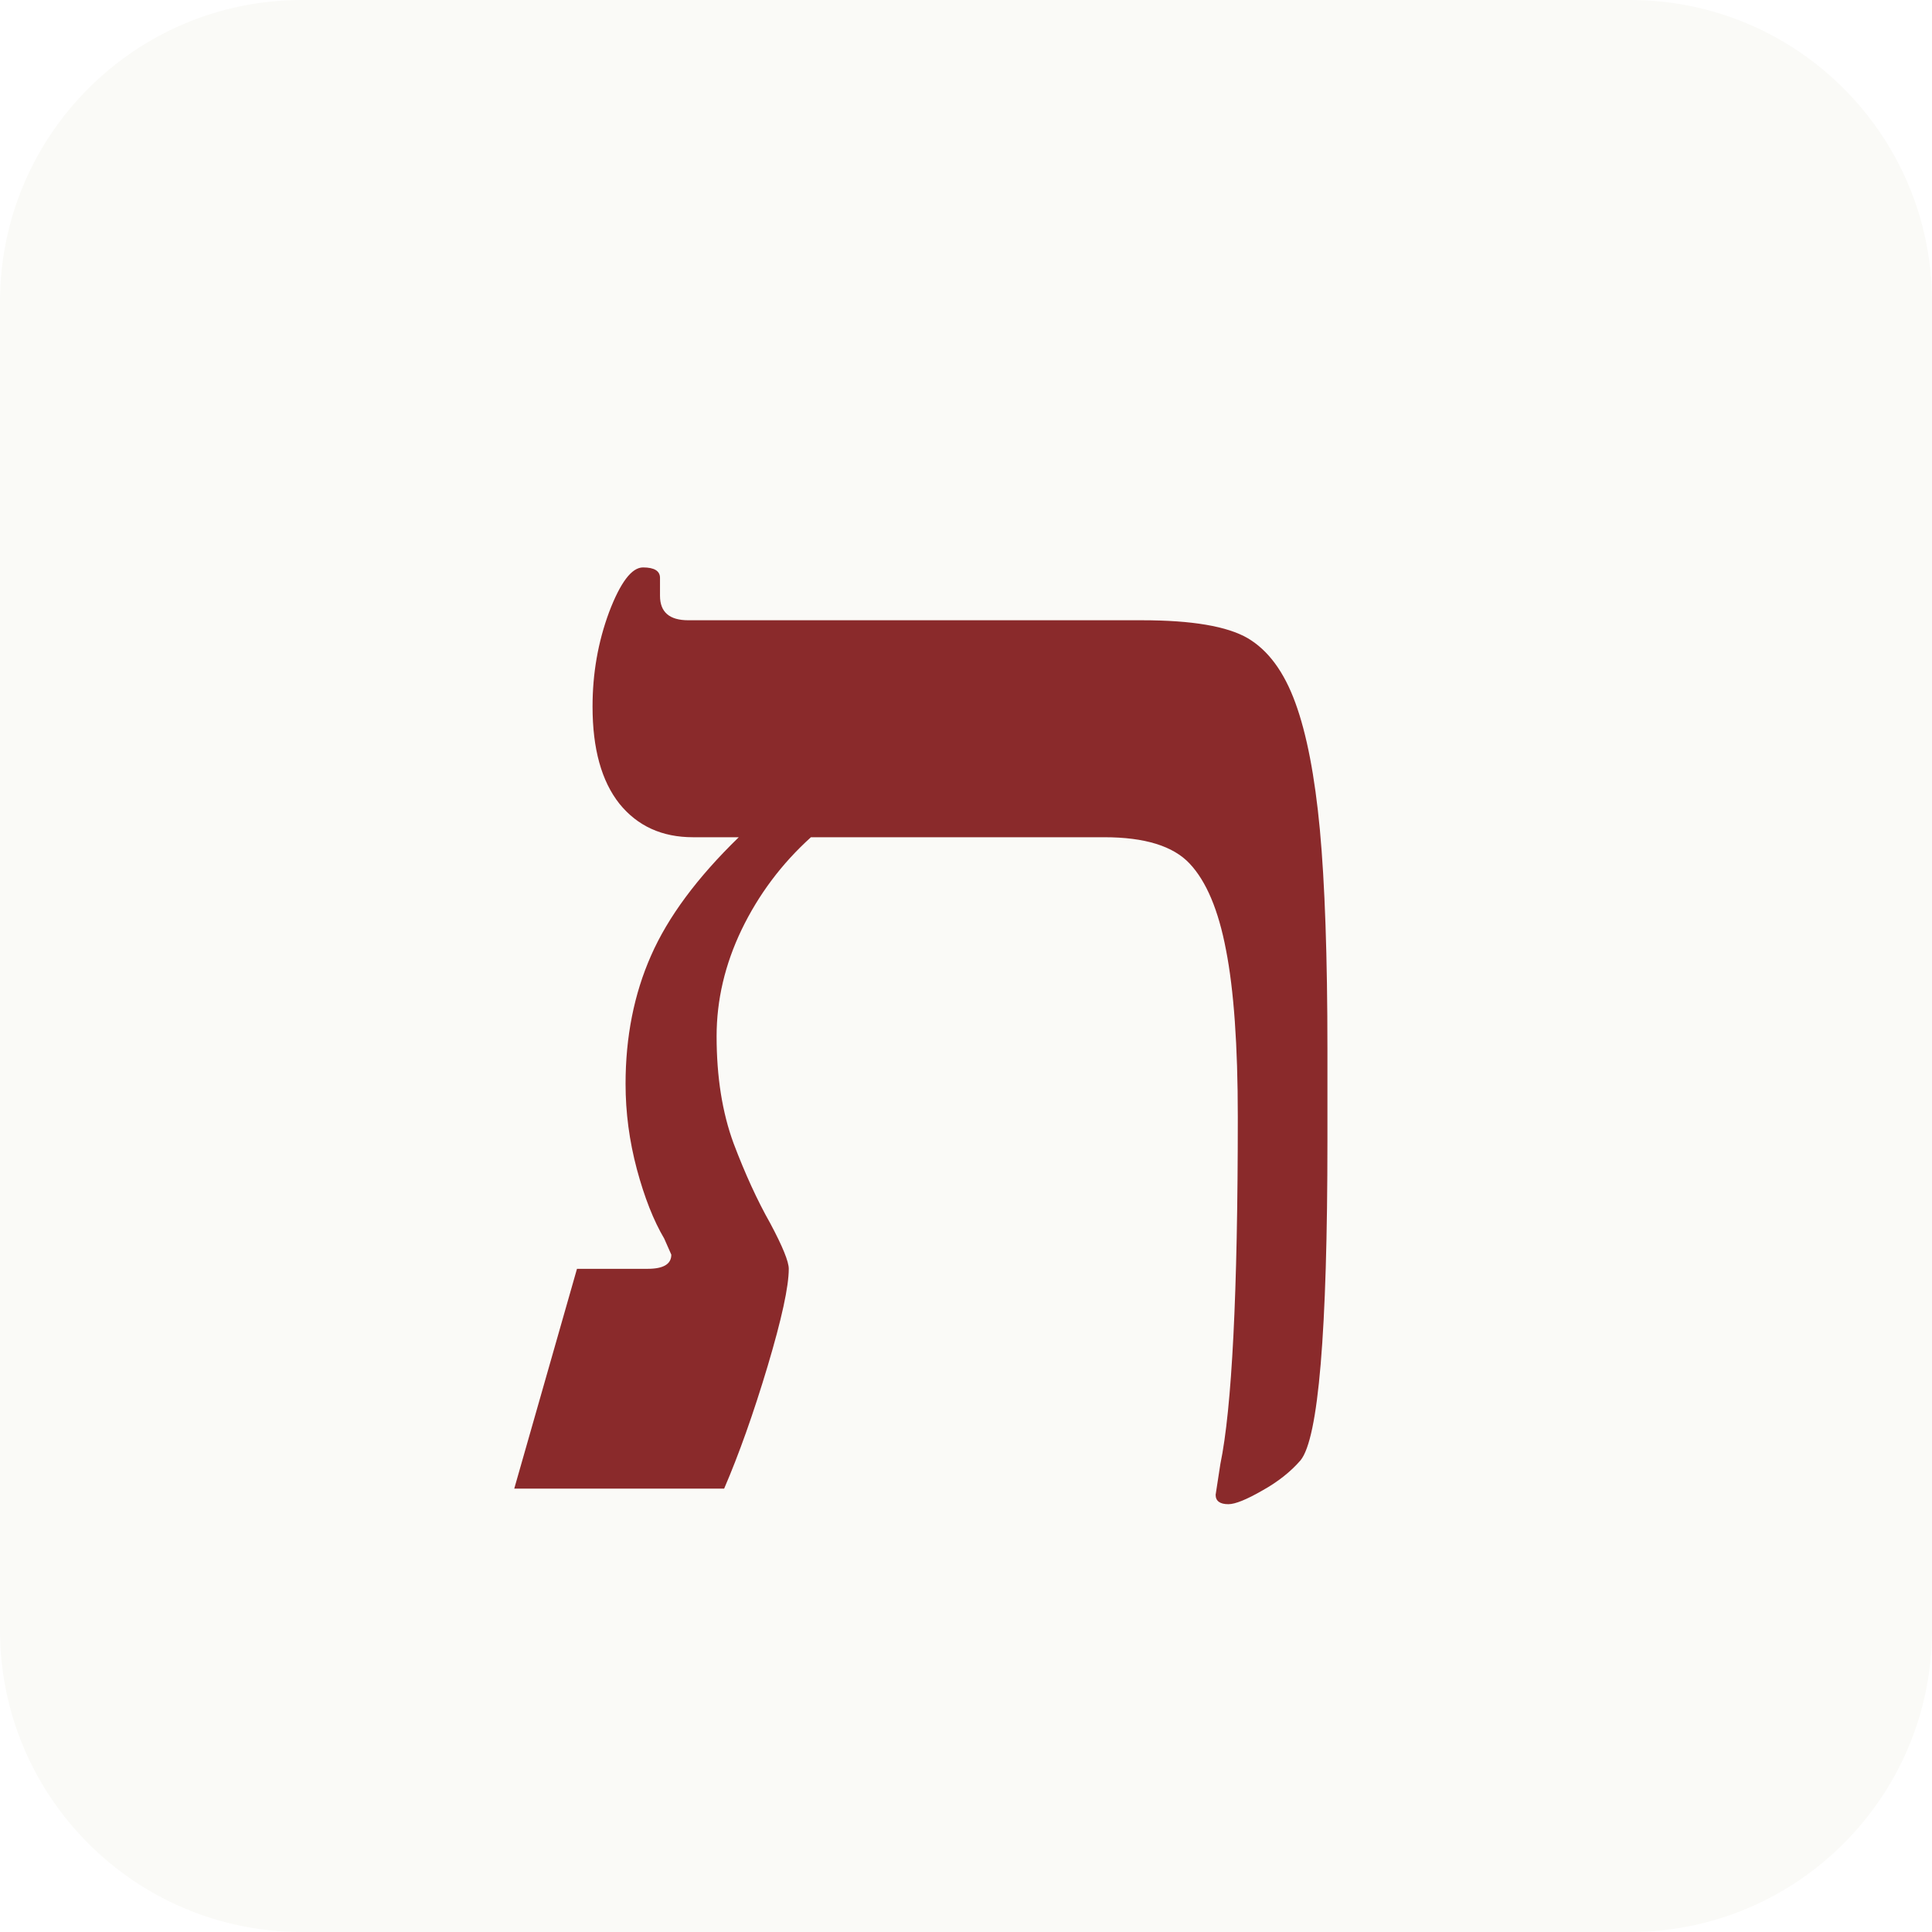
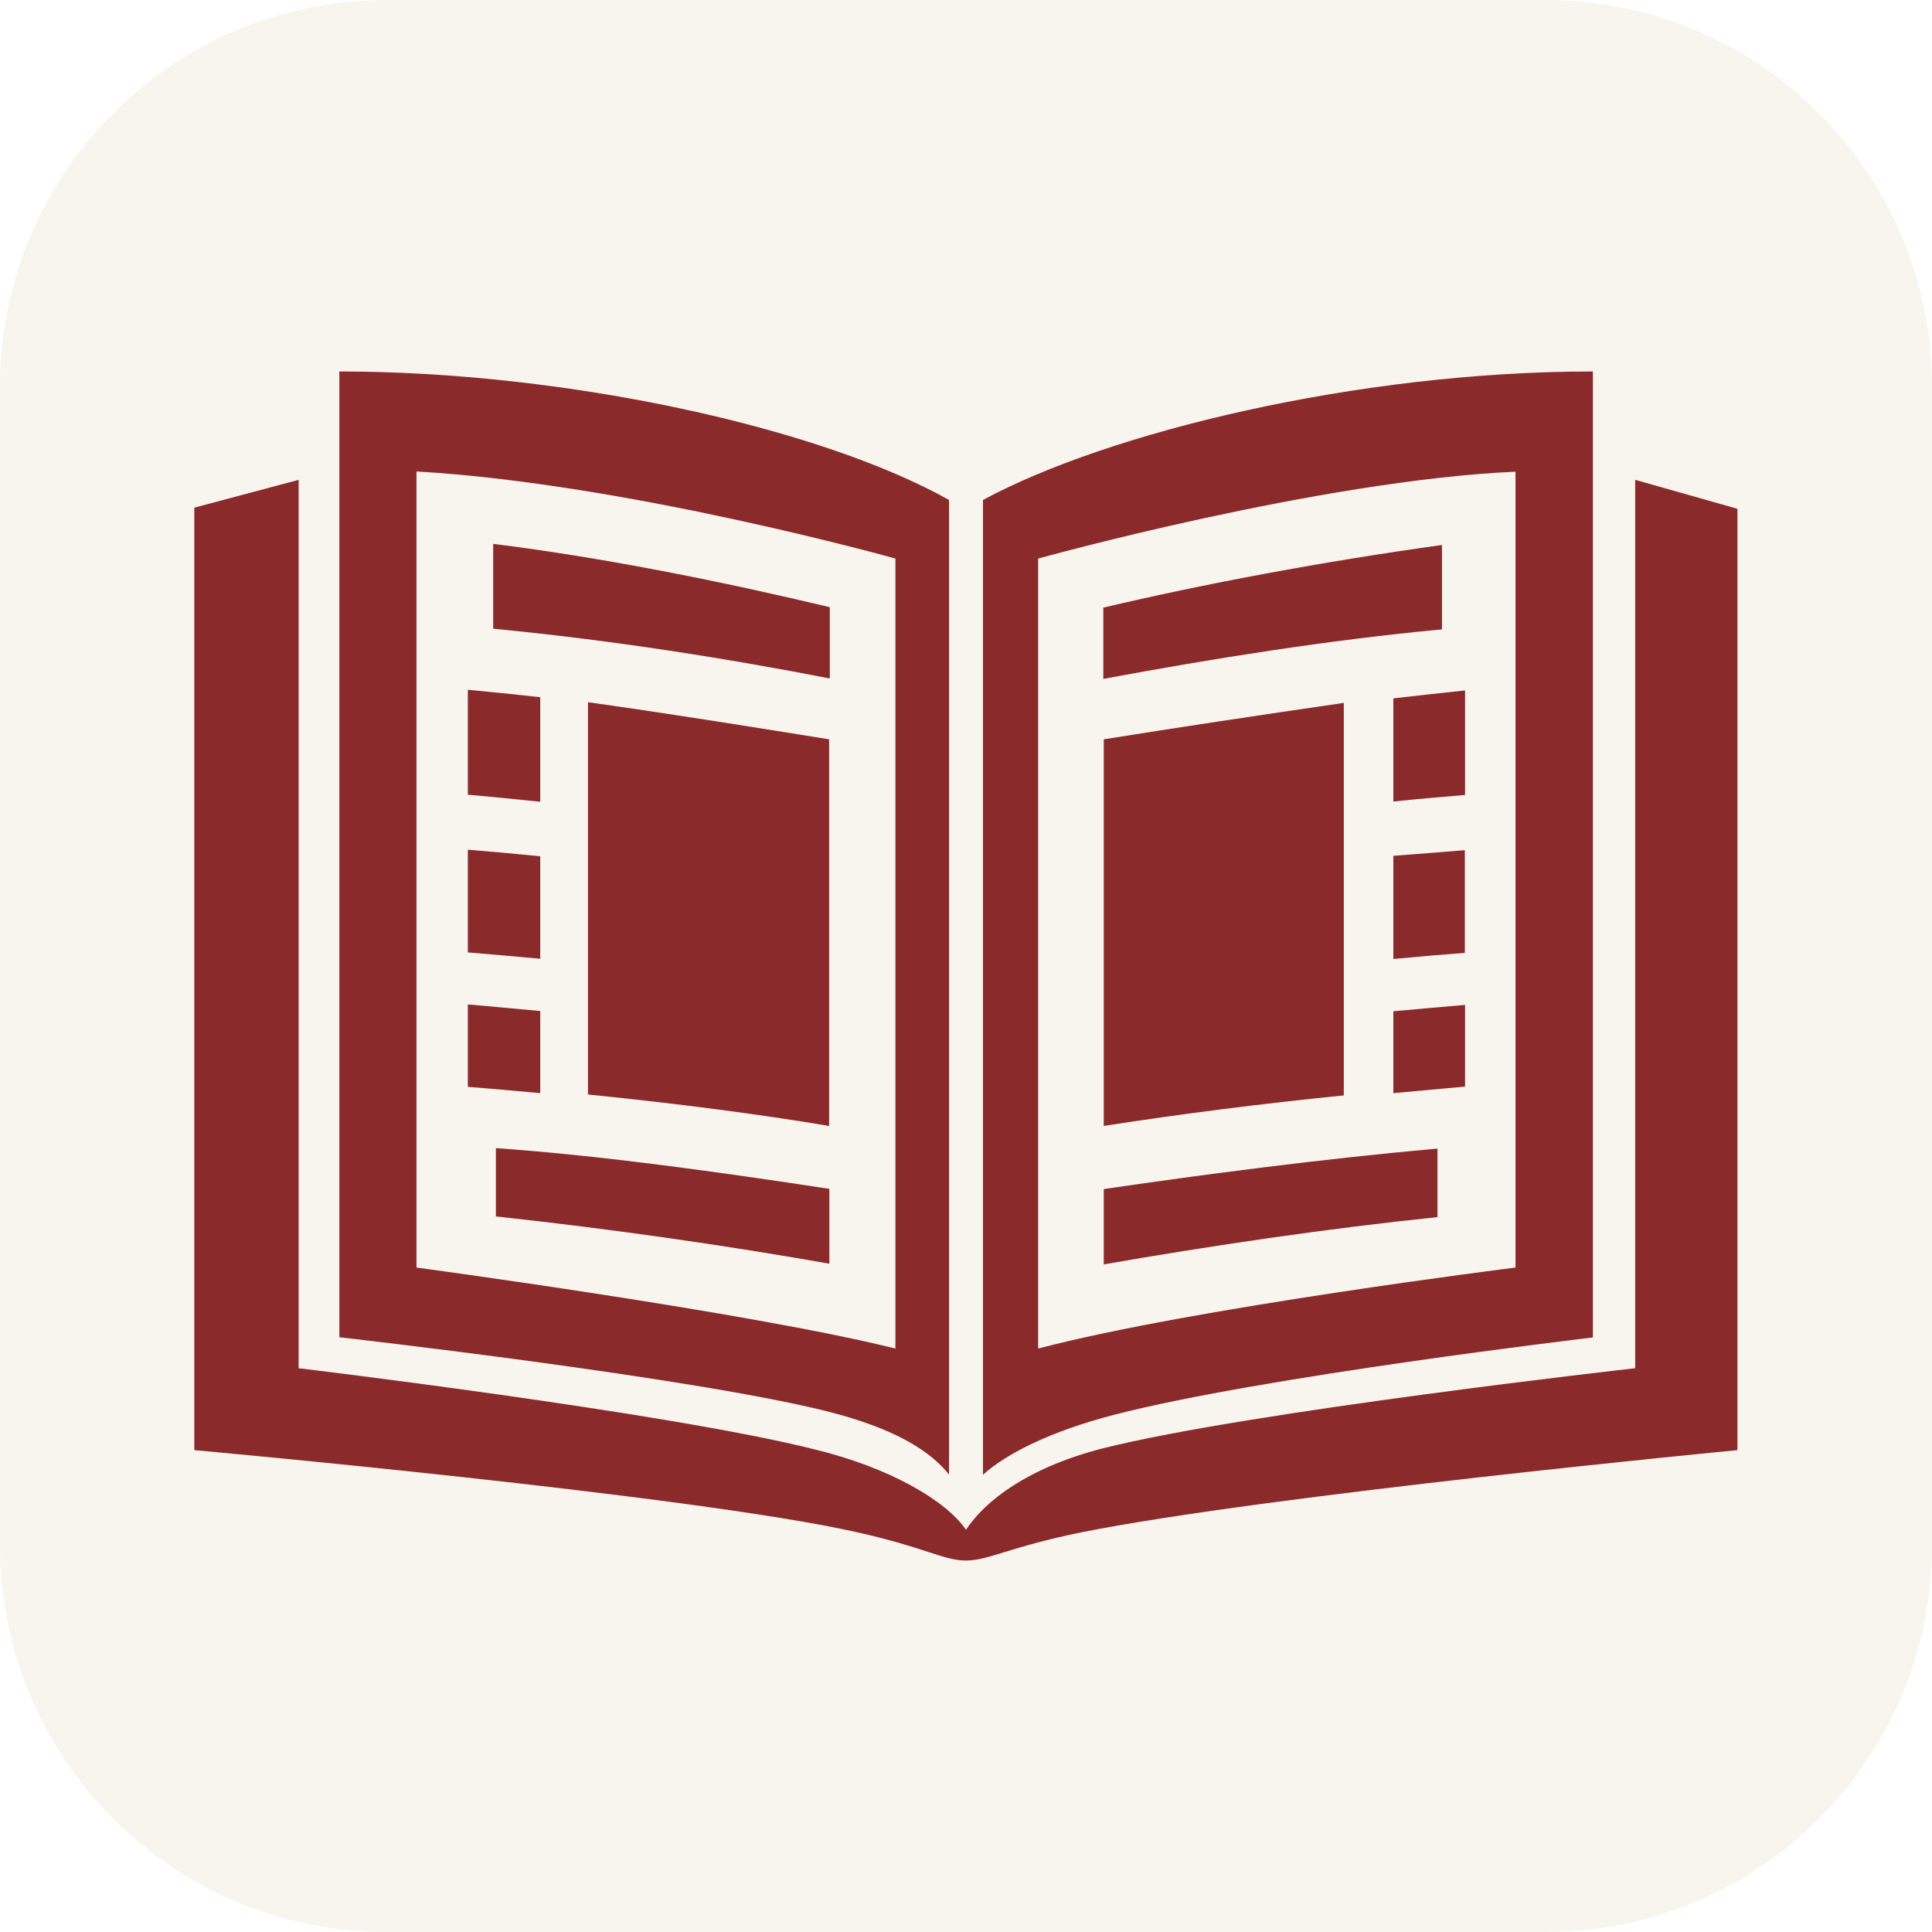
<svg xmlns="http://www.w3.org/2000/svg" viewBox="0 0 64 64">
-   <rect width="64" height="64" rx="10" fill="#fafaf7" />
-   <text x="50%" y="54%" text-anchor="middle" dominant-baseline="middle" font-family="'SBL Hebrew', 'Ezra SIL', 'Times New Roman', serif" font-size="52" font-weight="700" fill="#8a2a2b">ת</text>
+   <rect width="64" height="64" rx="12.8" fill="#f8f5ee" />
+   <svg x="6.4" y="6.4" width="51.2" height="51.2" viewBox="5.92 7.76 68.32 68.32" color="#8a2a2b" fill="#8a2a2b">
+     <path d="m69.66 20.43v39.27s-17.03 1.91-23.53 3.54c-3.34 0.86-5.21 2.33-6.05 3.6-0.87-1.27-3.33-2.74-6.72-3.56-6.48-1.63-22.78-3.58-22.78-3.58v-39.27l-4.61 1.23v41.66s21.93 1.98 29.25 3.62c3.06 0.68 3.86 1.26 4.86 1.26 0.99 0 1.93-0.6 5.07-1.24 8.17-1.64 29.03-3.64 29.03-3.64v-41.61l-4.52-1.28z" fill="currentColor" />
+     <path d="m39.33 21.32c-5.74-3.22-16.96-5.68-26.95-5.68v42.69s15.57 1.76 21.62 3.29c2.86 0.73 4.46 1.69 5.33 2.78v-43.08zm-2.37 37.51c-6.42-1.6-21.17-3.58-21.17-3.58v-35.19c9.35 0.54 21.17 3.85 21.17 3.85v34.92z" fill="currentColor" />
+     <path d="m67.79 15.64c-10.4 0-21.43 2.69-26.96 5.68v43.09c1-0.91 2.96-1.92 5.79-2.65 6.56-1.7 21.17-3.42 21.17-3.42v-42.7zm-3.42 39.61s-14.25 1.78-21.1 3.58v-34.92s12.41-3.45 21.1-3.84v35.18z" fill="currentColor" />
+     <path d="m34.06 26.06c-4.65-1.11-9.91-2.18-14.88-2.8v3.75c5.18 0.5 10.26 1.3 14.88 2.2v-3.15z" fill="currentColor" />
+     <path d="m21.26 30.04c-1.14-0.13-2.26-0.24-3.2-0.33v4.64c1.1 0.09 2.17 0.21 3.2 0.31v-4.62z" fill="currentColor" />
+     <path d="m21.26 37.07c-1.11-0.11-2.2-0.21-3.2-0.29v4.54c1.12 0.09 2.19 0.19 3.2 0.28v-4.53z" fill="currentColor" />
+     <path d="m21.26 43.91c-1.12-0.1-2.21-0.21-3.2-0.29v3.64c1.13 0.09 2.2 0.19 3.2 0.28v-3.63z" fill="currentColor" />
+     <path d="m34.03 31.9c-3.6-0.58-7.35-1.18-10.66-1.64v17.34c3.86 0.39 7.57 0.87 10.66 1.39v-17.09z" fill="currentColor" />
+     <path d="m19.3 52.99c5.35 0.58 10.39 1.32 14.74 2.09v-3.31c-4.82-0.73-9.86-1.45-14.74-1.8v3.02z" fill="currentColor" />
+     <path d="m61.12 23.31c-5.2 0.72-10.54 1.72-14.97 2.77v3.15c4.77-0.89 9.96-1.72 14.97-2.19v-3.73z" fill="currentColor" />
+     <path d="m58.97 34.65c1.13-0.12 2.23-0.21 3.17-0.29v-4.62c-1.05 0.11-2.12 0.23-3.17 0.35v4.56z" fill="currentColor" />
+     <path d="m58.97 41.61c1.16-0.11 2.24-0.2 3.16-0.27v-4.54c-1.07 0.09-2.13 0.17-3.16 0.25v4.56z" fill="currentColor" />
+     <path d="m58.97 47.54c1.19-0.11 2.27-0.21 3.17-0.29v-3.61c-1.09 0.09-2.14 0.19-3.17 0.28v3.62z" fill="currentColor" />
+     <path d="m56.78 30.29c-3.58 0.52-7.37 1.09-10.61 1.61v17.09c3.44-0.54 7.13-1 10.61-1.35v-17.35z" fill="currentColor" />
+     <path d="m60.92 49.99c-5.14 0.46-10.37 1.15-14.75 1.79v3.33c4.75-0.83 9.91-1.59 14.75-2.09v-3.03z" fill="currentColor" />
+   </svg>
</svg>
